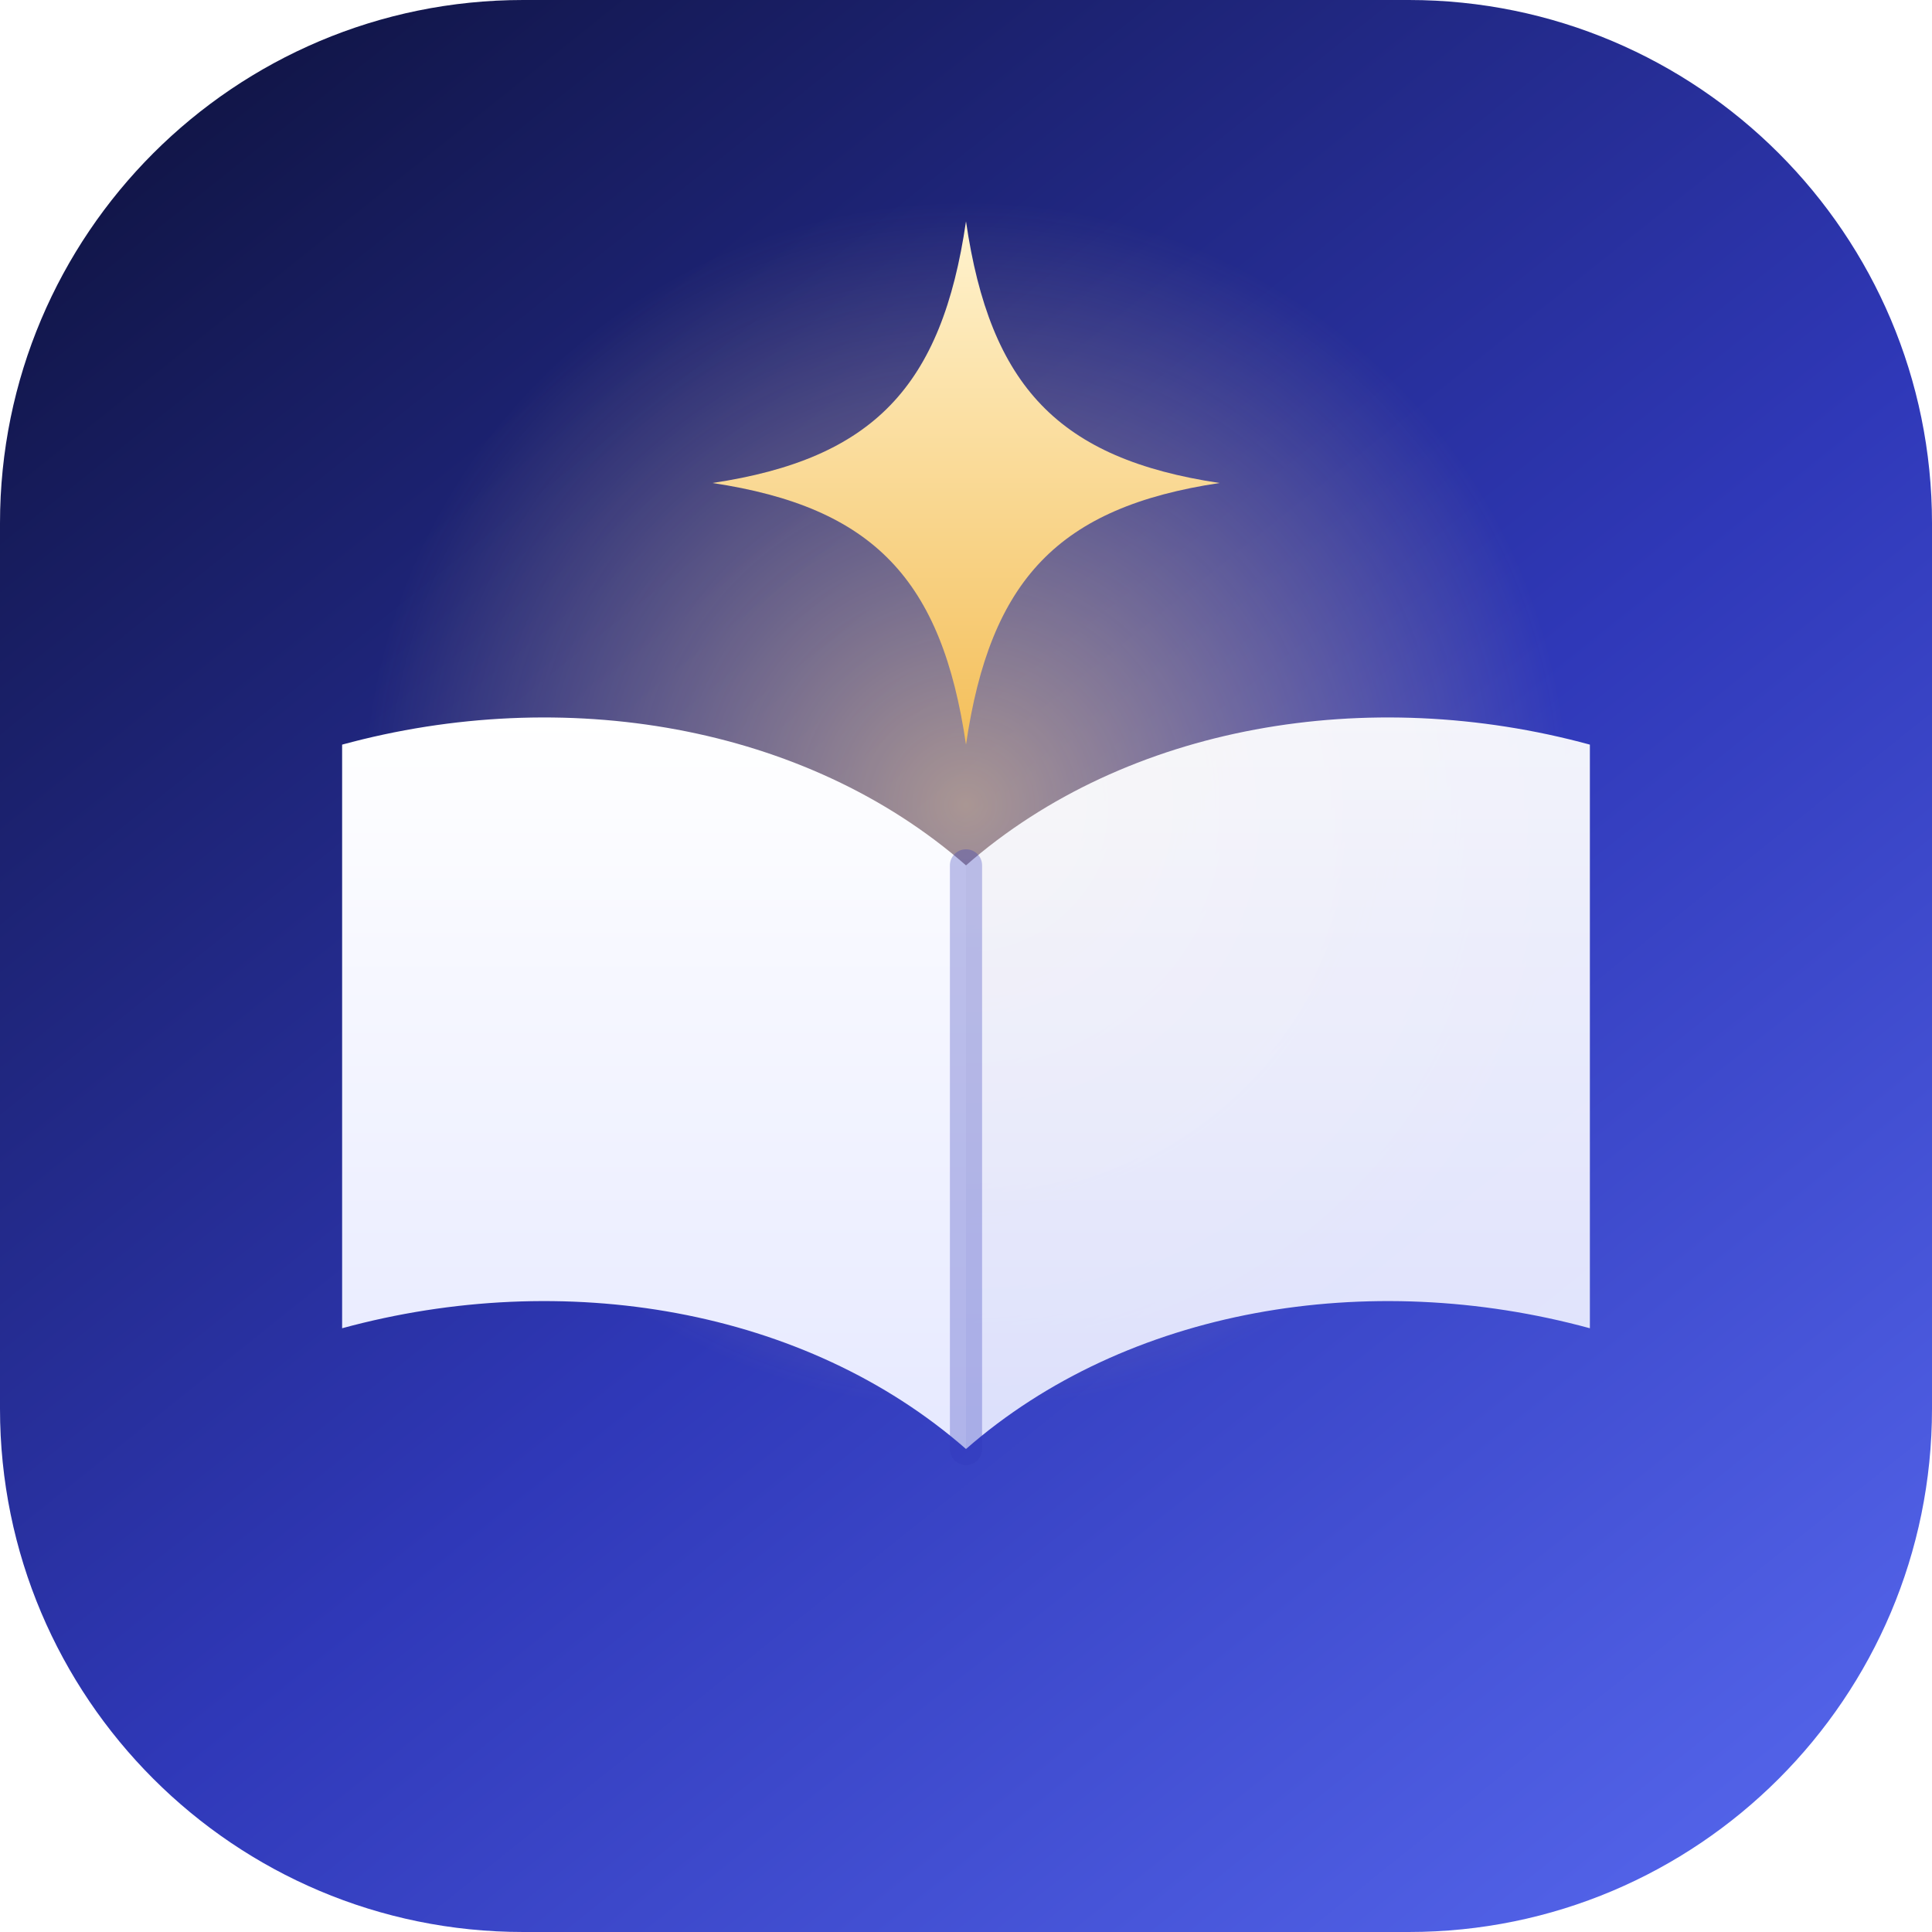
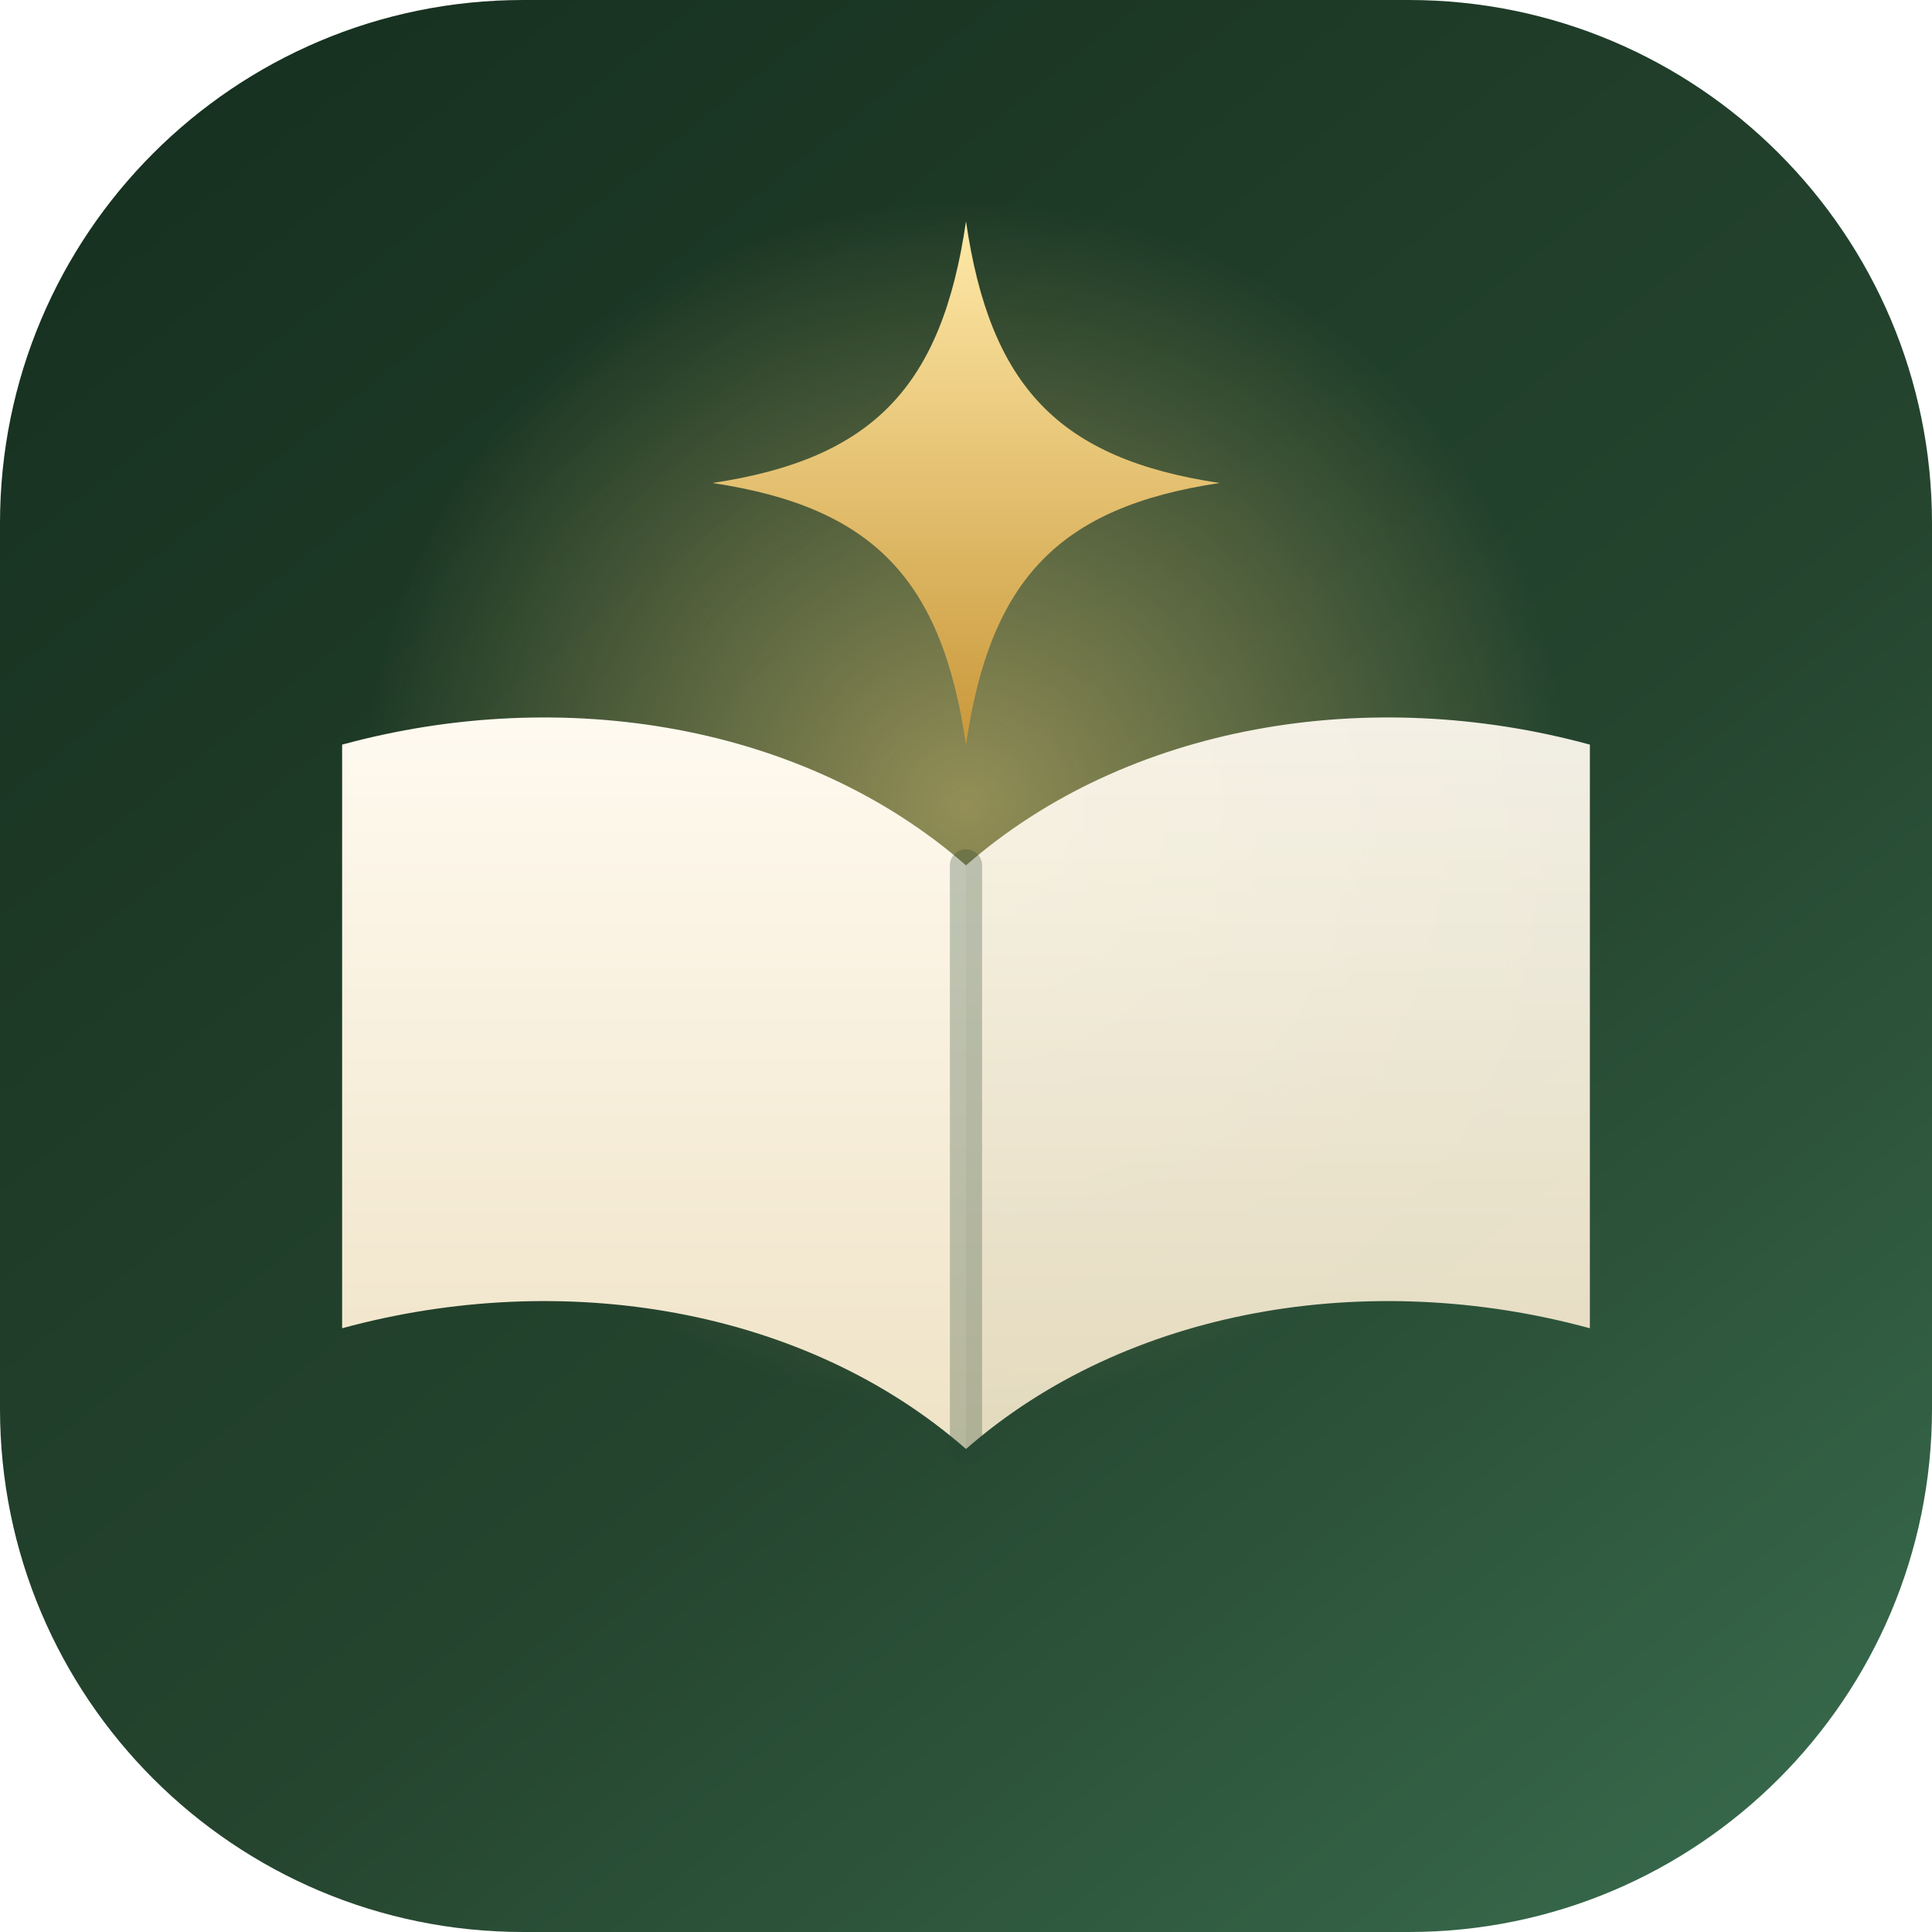
<svg xmlns="http://www.w3.org/2000/svg" viewBox="0 0 96 96">
  <defs>
    <linearGradient id="bg" x1="0.1" y1="0" x2="0.9" y2="1">
-       <stop offset="0" stop-color="#0f1340" />
-       <stop offset=".55" stop-color="#2f38b8" />
-       <stop offset="1" stop-color="#5566ec" />
+       <stop offset="0" stop-color="#16301f" />
+       <stop offset=".6" stop-color="#25452f" />
+       <stop offset="1" stop-color="#386a4c" />
    </linearGradient>
    <radialGradient id="glow" cx="48" cy="40" r="30" gradientUnits="userSpaceOnUse">
-       <stop offset="0" stop-color="#ffd98a" stop-opacity=".6" />
-       <stop offset="1" stop-color="#ffd98a" stop-opacity="0" />
+       <stop offset="0" stop-color="#f1cf7a" stop-opacity=".55" />
+       <stop offset="1" stop-color="#f1cf7a" stop-opacity="0" />
    </radialGradient>
    <linearGradient id="star" x1="0" y1="0" x2="0" y2="1">
-       <stop offset="0" stop-color="#fff3cf" />
-       <stop offset="1" stop-color="#f4bf5a" />
+       <stop offset="0" stop-color="#ffe9a8" />
+       <stop offset="1" stop-color="#c9983a" />
    </linearGradient>
    <linearGradient id="pg" x1="0" y1="0" x2="0" y2="1">
-       <stop offset="0" stop-color="#ffffff" />
-       <stop offset="1" stop-color="#e6e9ff" />
+       <stop offset="0" stop-color="#fffaf0" />
+       <stop offset="1" stop-color="#efe3c6" />
    </linearGradient>
  </defs>
  <rect width="96" height="96" rx="26" fill="url(#bg)" />
  <circle cx="48" cy="40" r="30" fill="url(#glow)" />
  <path d="M48 72C40 65 28 63 17 66V37c11-3 23-1 31 6z" fill="url(#pg)" />
  <path d="M48 72c8-7 20-9 31-6V37c-11-3-23-1-31 6z" fill="url(#pg)" opacity=".94" />
-   <path d="M48 43v29" stroke="#2f38b8" stroke-opacity=".3" stroke-width="1.6" stroke-linecap="round" />
+   <path d="M48 43v29" stroke="#25452f" stroke-opacity=".28" stroke-width="1.6" stroke-linecap="round" />
  <path d="M48 11c1.2 8.2 4.6 11.8 12.6 13C52.6 25.2 49.2 28.8 48 37c-1.2-8.2-4.6-11.8-12.6-13C43.4 22.8 46.8 19.2 48 11z" fill="url(#star)" />
</svg>
